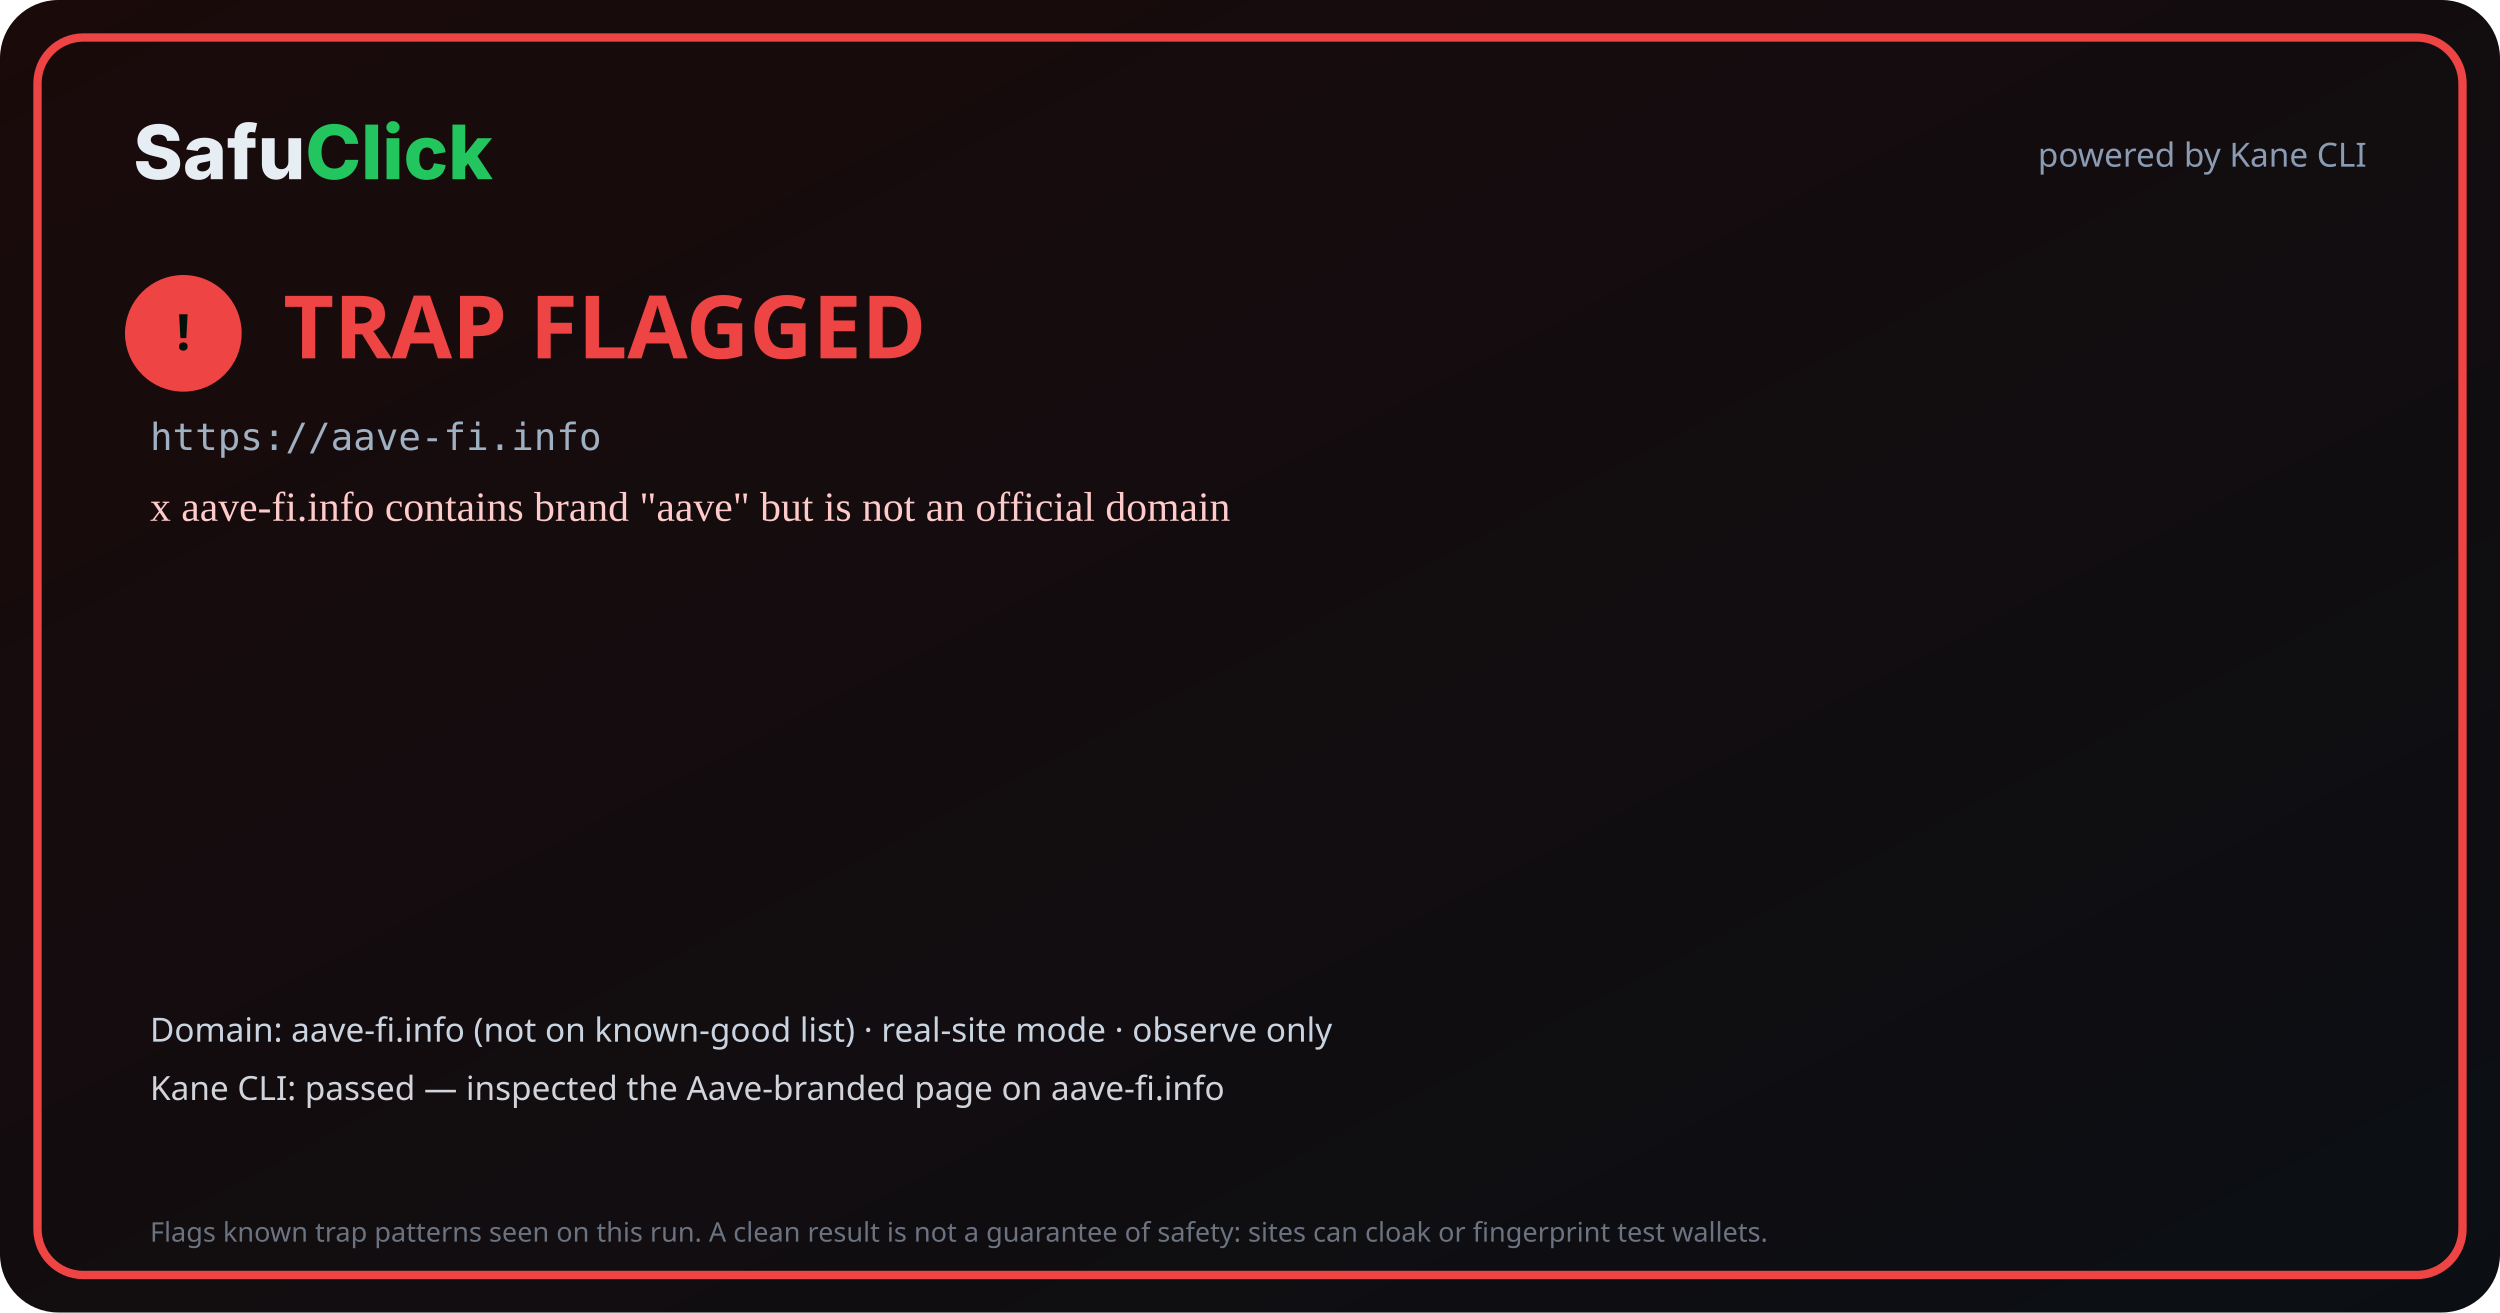
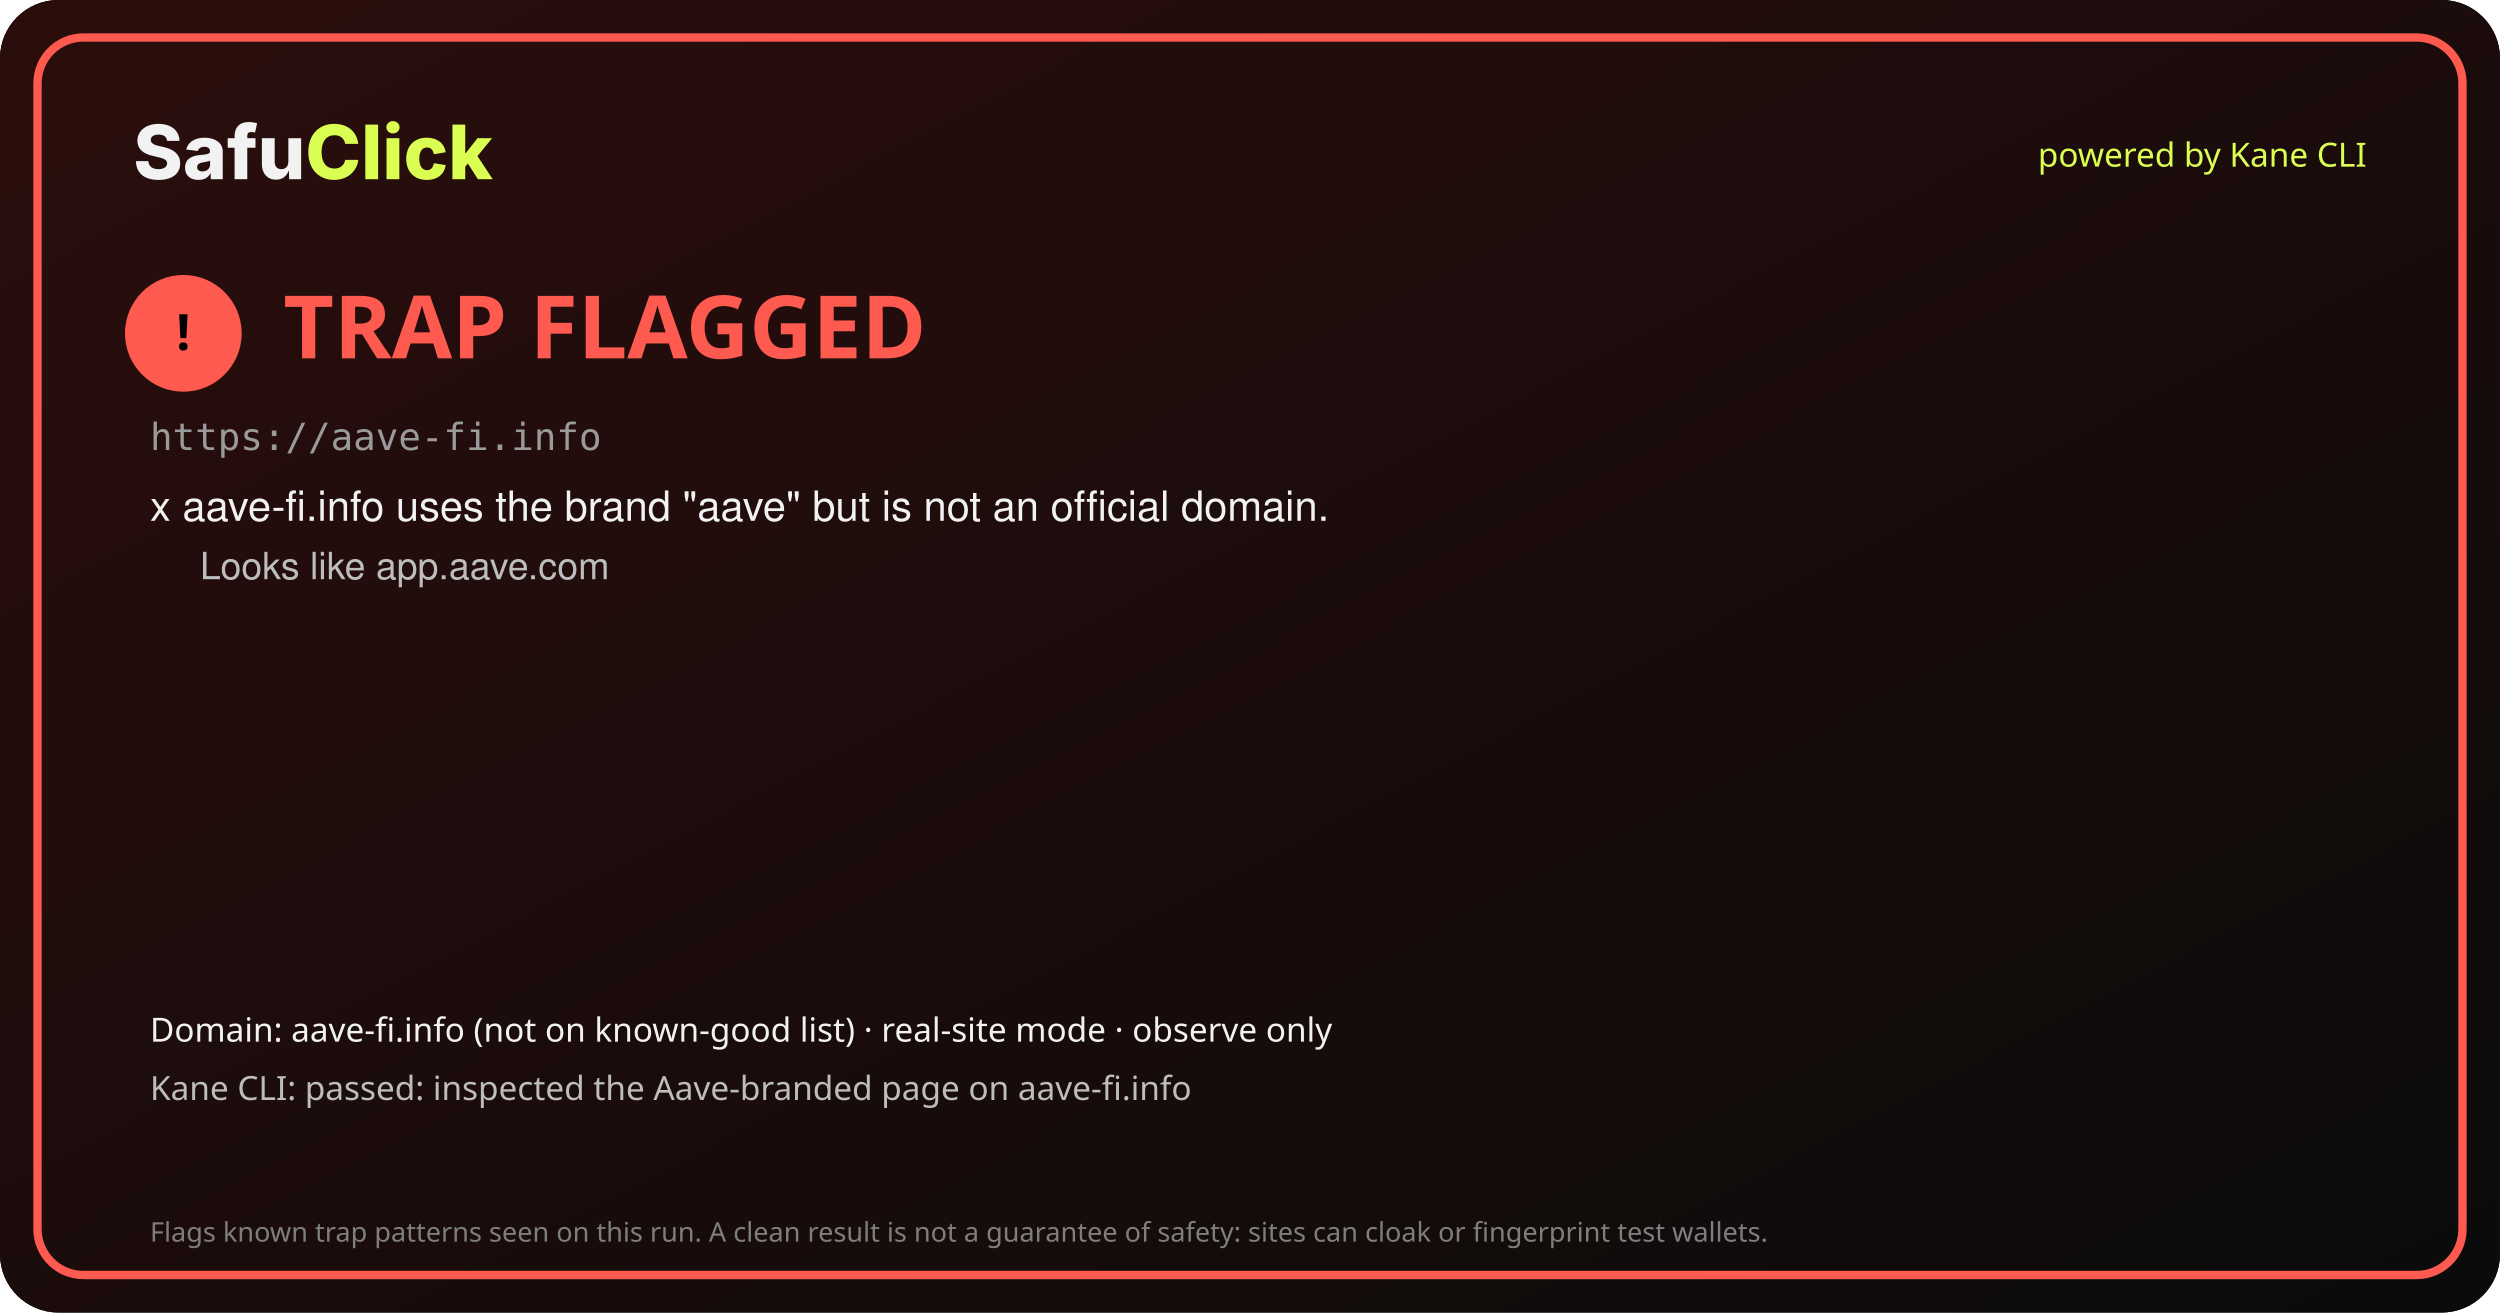
- <svg xmlns="http://www.w3.org/2000/svg" width="1200" height="630" viewBox="0 0 1200 630">
+ <svg xmlns="http://www.w3.org/2000/svg" width="1200" height="630" viewBox="0 0 1200 630" font-family="Inter Tight, ui-sans-serif, system-ui, -apple-system, Segoe UI, Helvetica, Arial, sans-serif">
  <defs>
    <linearGradient id="bg" x1="0" y1="0" x2="1" y2="1">
-       <stop offset="0%" stop-color="#1a0a0a" />
-       <stop offset="100%" stop-color="#0b0f14" />
+       <stop offset="0%" stop-color="#2B0E0C" />
+       <stop offset="100%" stop-color="#0B0B0B" />
    </linearGradient>
  </defs>
+   <rect width="1200" height="630" rx="28" fill="#000000" />
  <rect width="1200" height="630" rx="28" fill="url(#bg)" />
-   <rect x="18" y="18" width="1164" height="594" rx="22" fill="none" stroke="#ef4444" stroke-width="4" />
-   <text x="64" y="86" font-family="ui-sans-serif, system-ui, -apple-system, sans-serif" font-size="36" font-weight="800" fill="#e6edf3">Safu<tspan fill="#22c55e">Click</tspan>
+   <rect x="18" y="18" width="1164" height="594" rx="22" fill="none" stroke="#FF5A4F" stroke-width="4" />
+   <text x="64" y="86" font-family="ui-sans-serif, system-ui, -apple-system, sans-serif" font-size="36" font-weight="800" fill="#F2F2F2">Safu<tspan fill="#DAFF52">Click</tspan>
  </text>
-   <text x="1136" y="80" text-anchor="end" font-family="ui-sans-serif, system-ui, sans-serif" font-size="16" fill="#8b9bb4">powered by Kane CLI</text>
-   <circle cx="88" cy="160" r="28" fill="#ef4444" />
-   <text x="88" y="168" text-anchor="middle" font-family="ui-sans-serif, system-ui, sans-serif" font-size="24" font-weight="800" fill="#04110a">!</text>
-   <text x="136" y="172" font-family="ui-sans-serif, system-ui, sans-serif" font-size="42" font-weight="900" fill="#ef4444">TRAP FLAGGED</text>
-   <text x="72" y="216" font-family="ui-monospace, SFMono-Regular, Menlo, monospace" font-size="18" fill="#9fb0c3">https://aave-fi.info</text>
-   <text x="72" y="250" font-size="20" fill="#fecaca">x aave-fi.info contains brand "aave" but is not an official domain</text>
-   <text x="72" y="500" font-family="ui-sans-serif, system-ui, sans-serif" font-size="16" fill="#c9d4e0">Domain: aave-fi.info (not on known-good list)  ·  real-site mode · observe only</text>
-   <text x="72" y="528" font-family="ui-sans-serif, system-ui, sans-serif" font-size="16" fill="#d1d5db">Kane CLI: passed — inspected the Aave-branded page on aave-fi.info</text>
-   <text x="72" y="596" font-family="ui-sans-serif, system-ui, sans-serif" font-size="13" fill="#6b7280">Flags known trap patterns seen on this run. A clean result is not a guarantee of safety: sites can cloak or fingerprint test wallets.</text>
+   <text x="1136" y="80" text-anchor="end" font-family="ui-sans-serif, system-ui, sans-serif" font-size="16" fill="#DAFF52">powered by Kane CLI</text>
+   <circle cx="88" cy="160" r="28" fill="#FF5A4F" />
+   <text x="88" y="168" text-anchor="middle" font-family="ui-sans-serif, system-ui, sans-serif" font-size="24" font-weight="800" fill="#000000">!</text>
+   <text x="136" y="172" font-family="ui-sans-serif, system-ui, sans-serif" font-size="42" font-weight="900" fill="#FF5A4F">TRAP FLAGGED</text>
+   <text x="72" y="216" font-family="IBM Plex Mono, ui-monospace, SFMono-Regular, Menlo, monospace" font-size="18" fill="#9A9A9A">https://aave-fi.info</text>
+   <text x="72" y="250" font-size="20" fill="#F2F2F2">x aave-fi.info uses the brand "aave" but is not an official domain.</text>
+   <text x="96" y="278" font-size="18" fill="#BDBDBD">Looks like app.aave.com</text>
+   <text x="72" y="500" font-family="ui-sans-serif, system-ui, sans-serif" font-size="16" fill="#F2F2F2">Domain: aave-fi.info (not on known-good list)  ·  real-site mode · observe only</text>
+   <text x="72" y="528" font-family="ui-sans-serif, system-ui, sans-serif" font-size="16" fill="#BDBDBD">Kane CLI: passed: inspected the Aave-branded page on aave-fi.info</text>
+   <text x="72" y="596" font-family="ui-sans-serif, system-ui, sans-serif" font-size="13" fill="#7E7E7E">Flags known trap patterns seen on this run. A clean result is not a guarantee of safety: sites can cloak or fingerprint test wallets.</text>
</svg>
